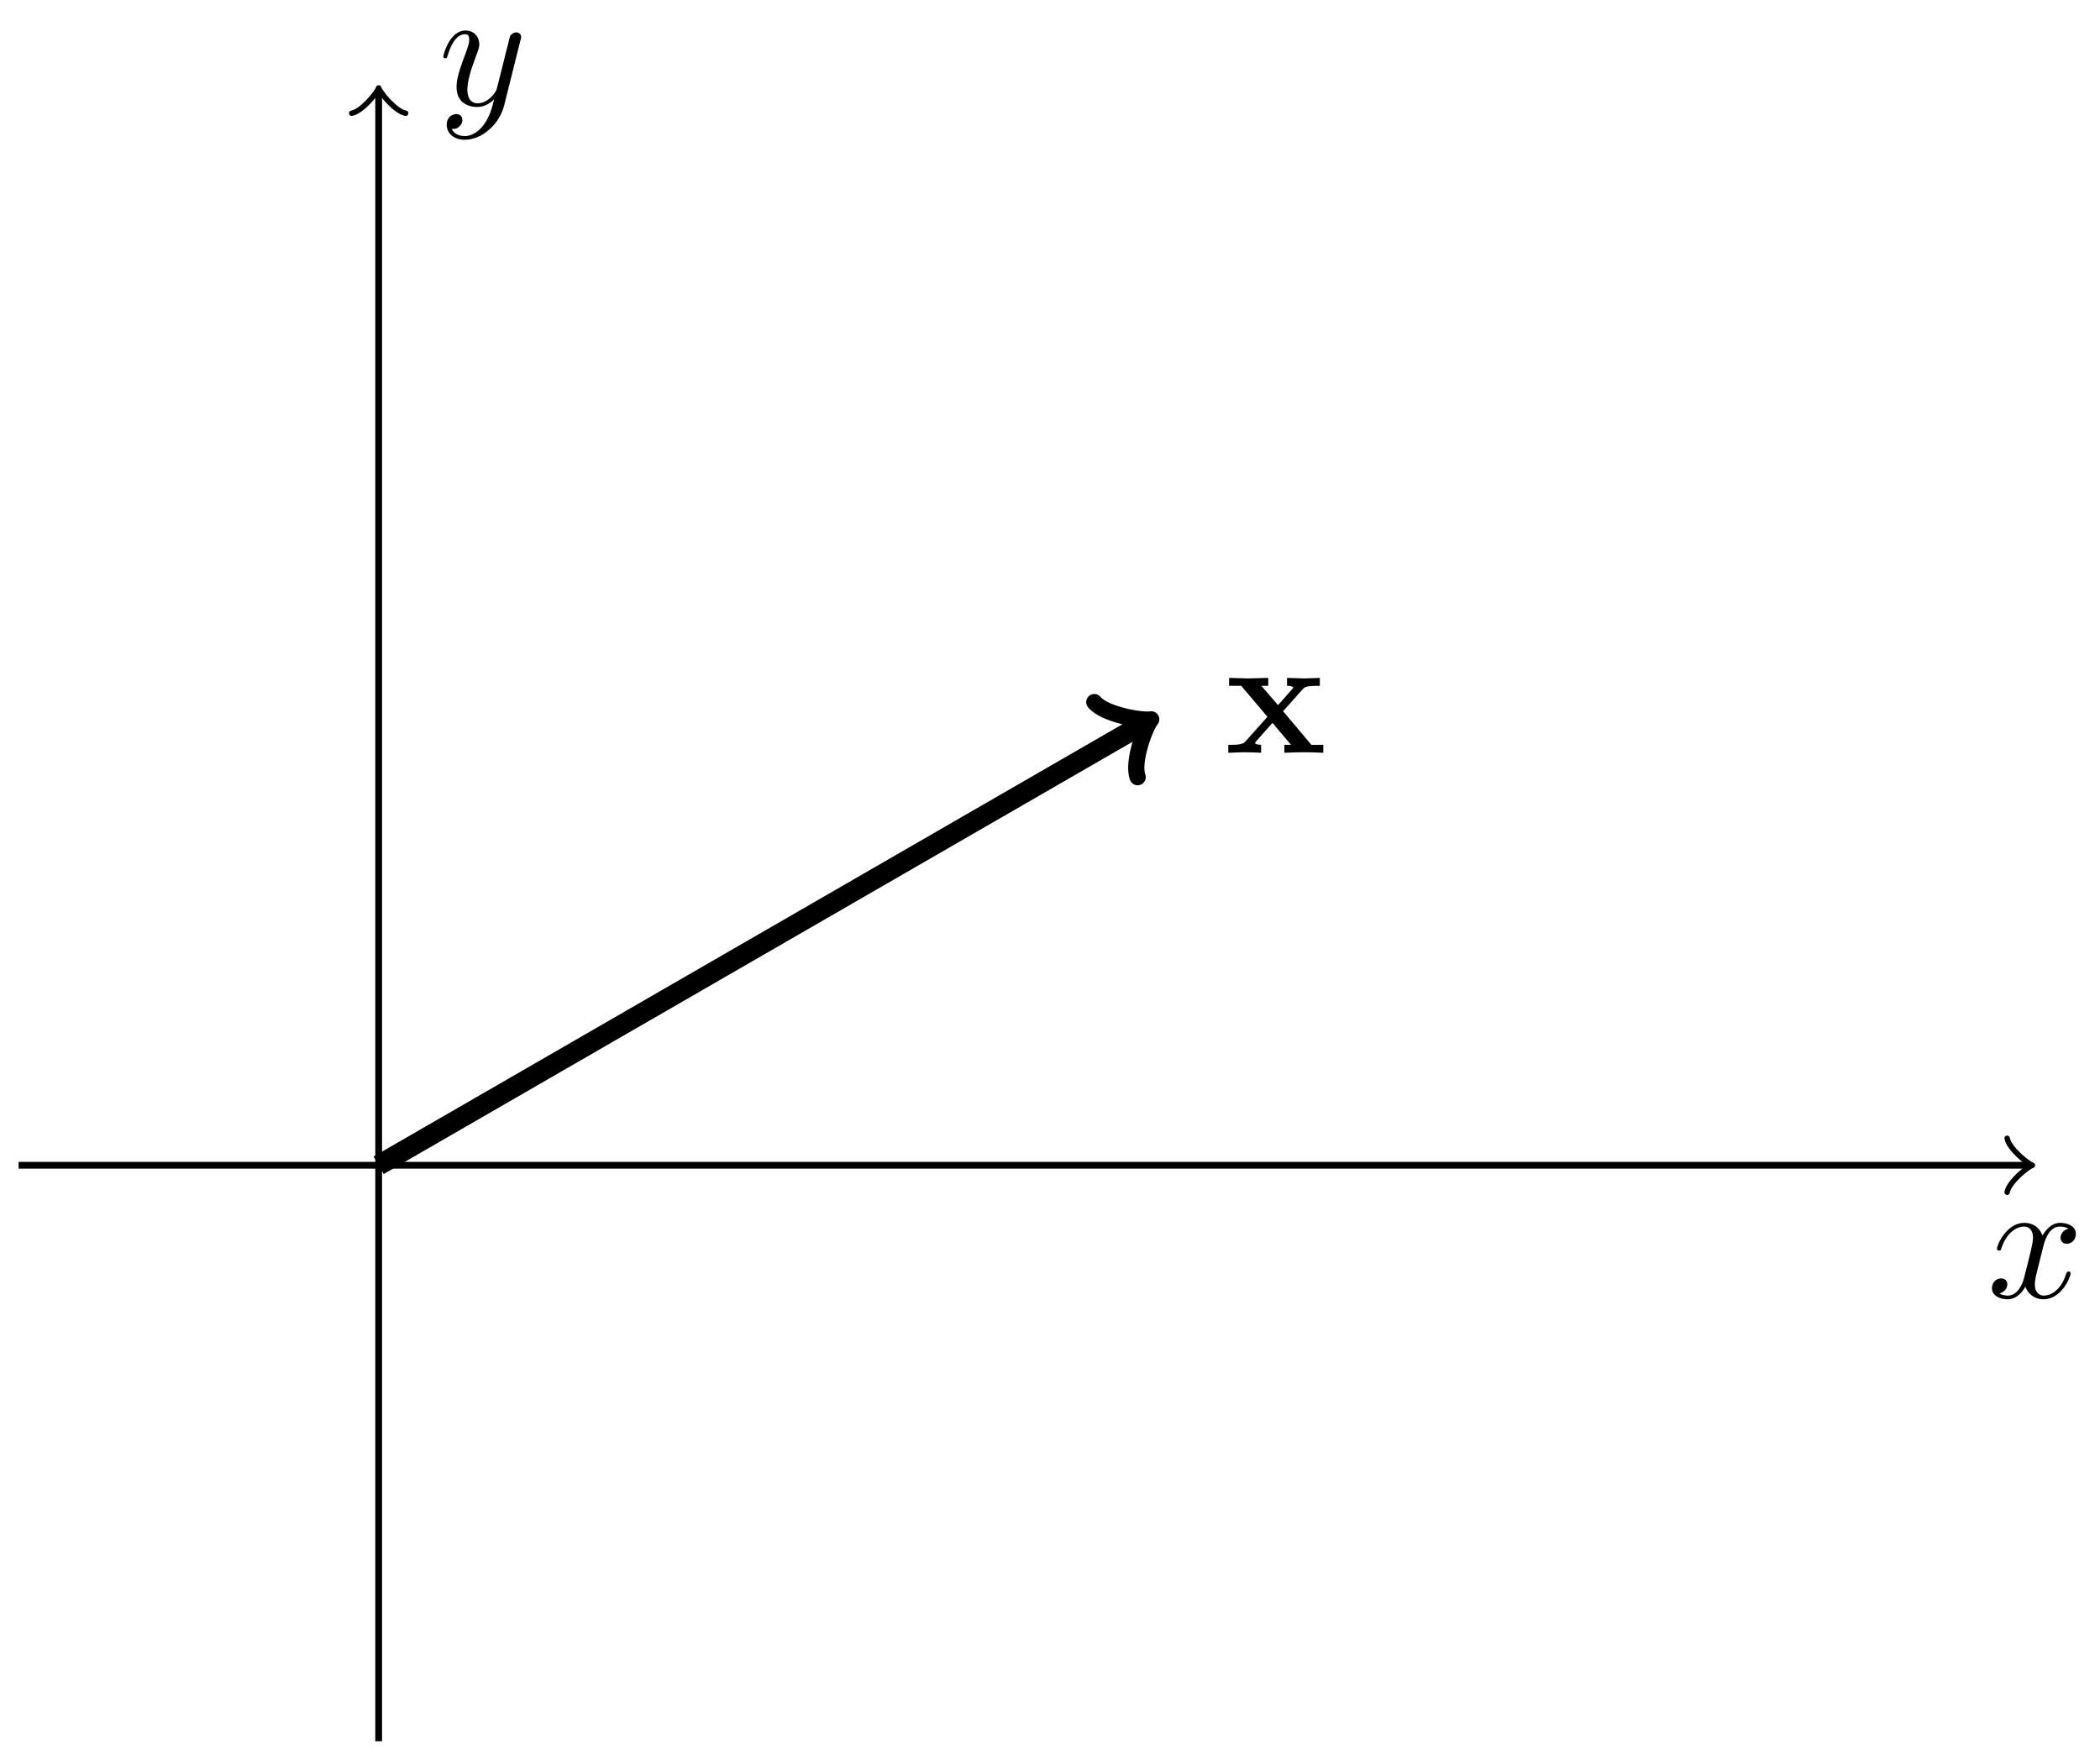
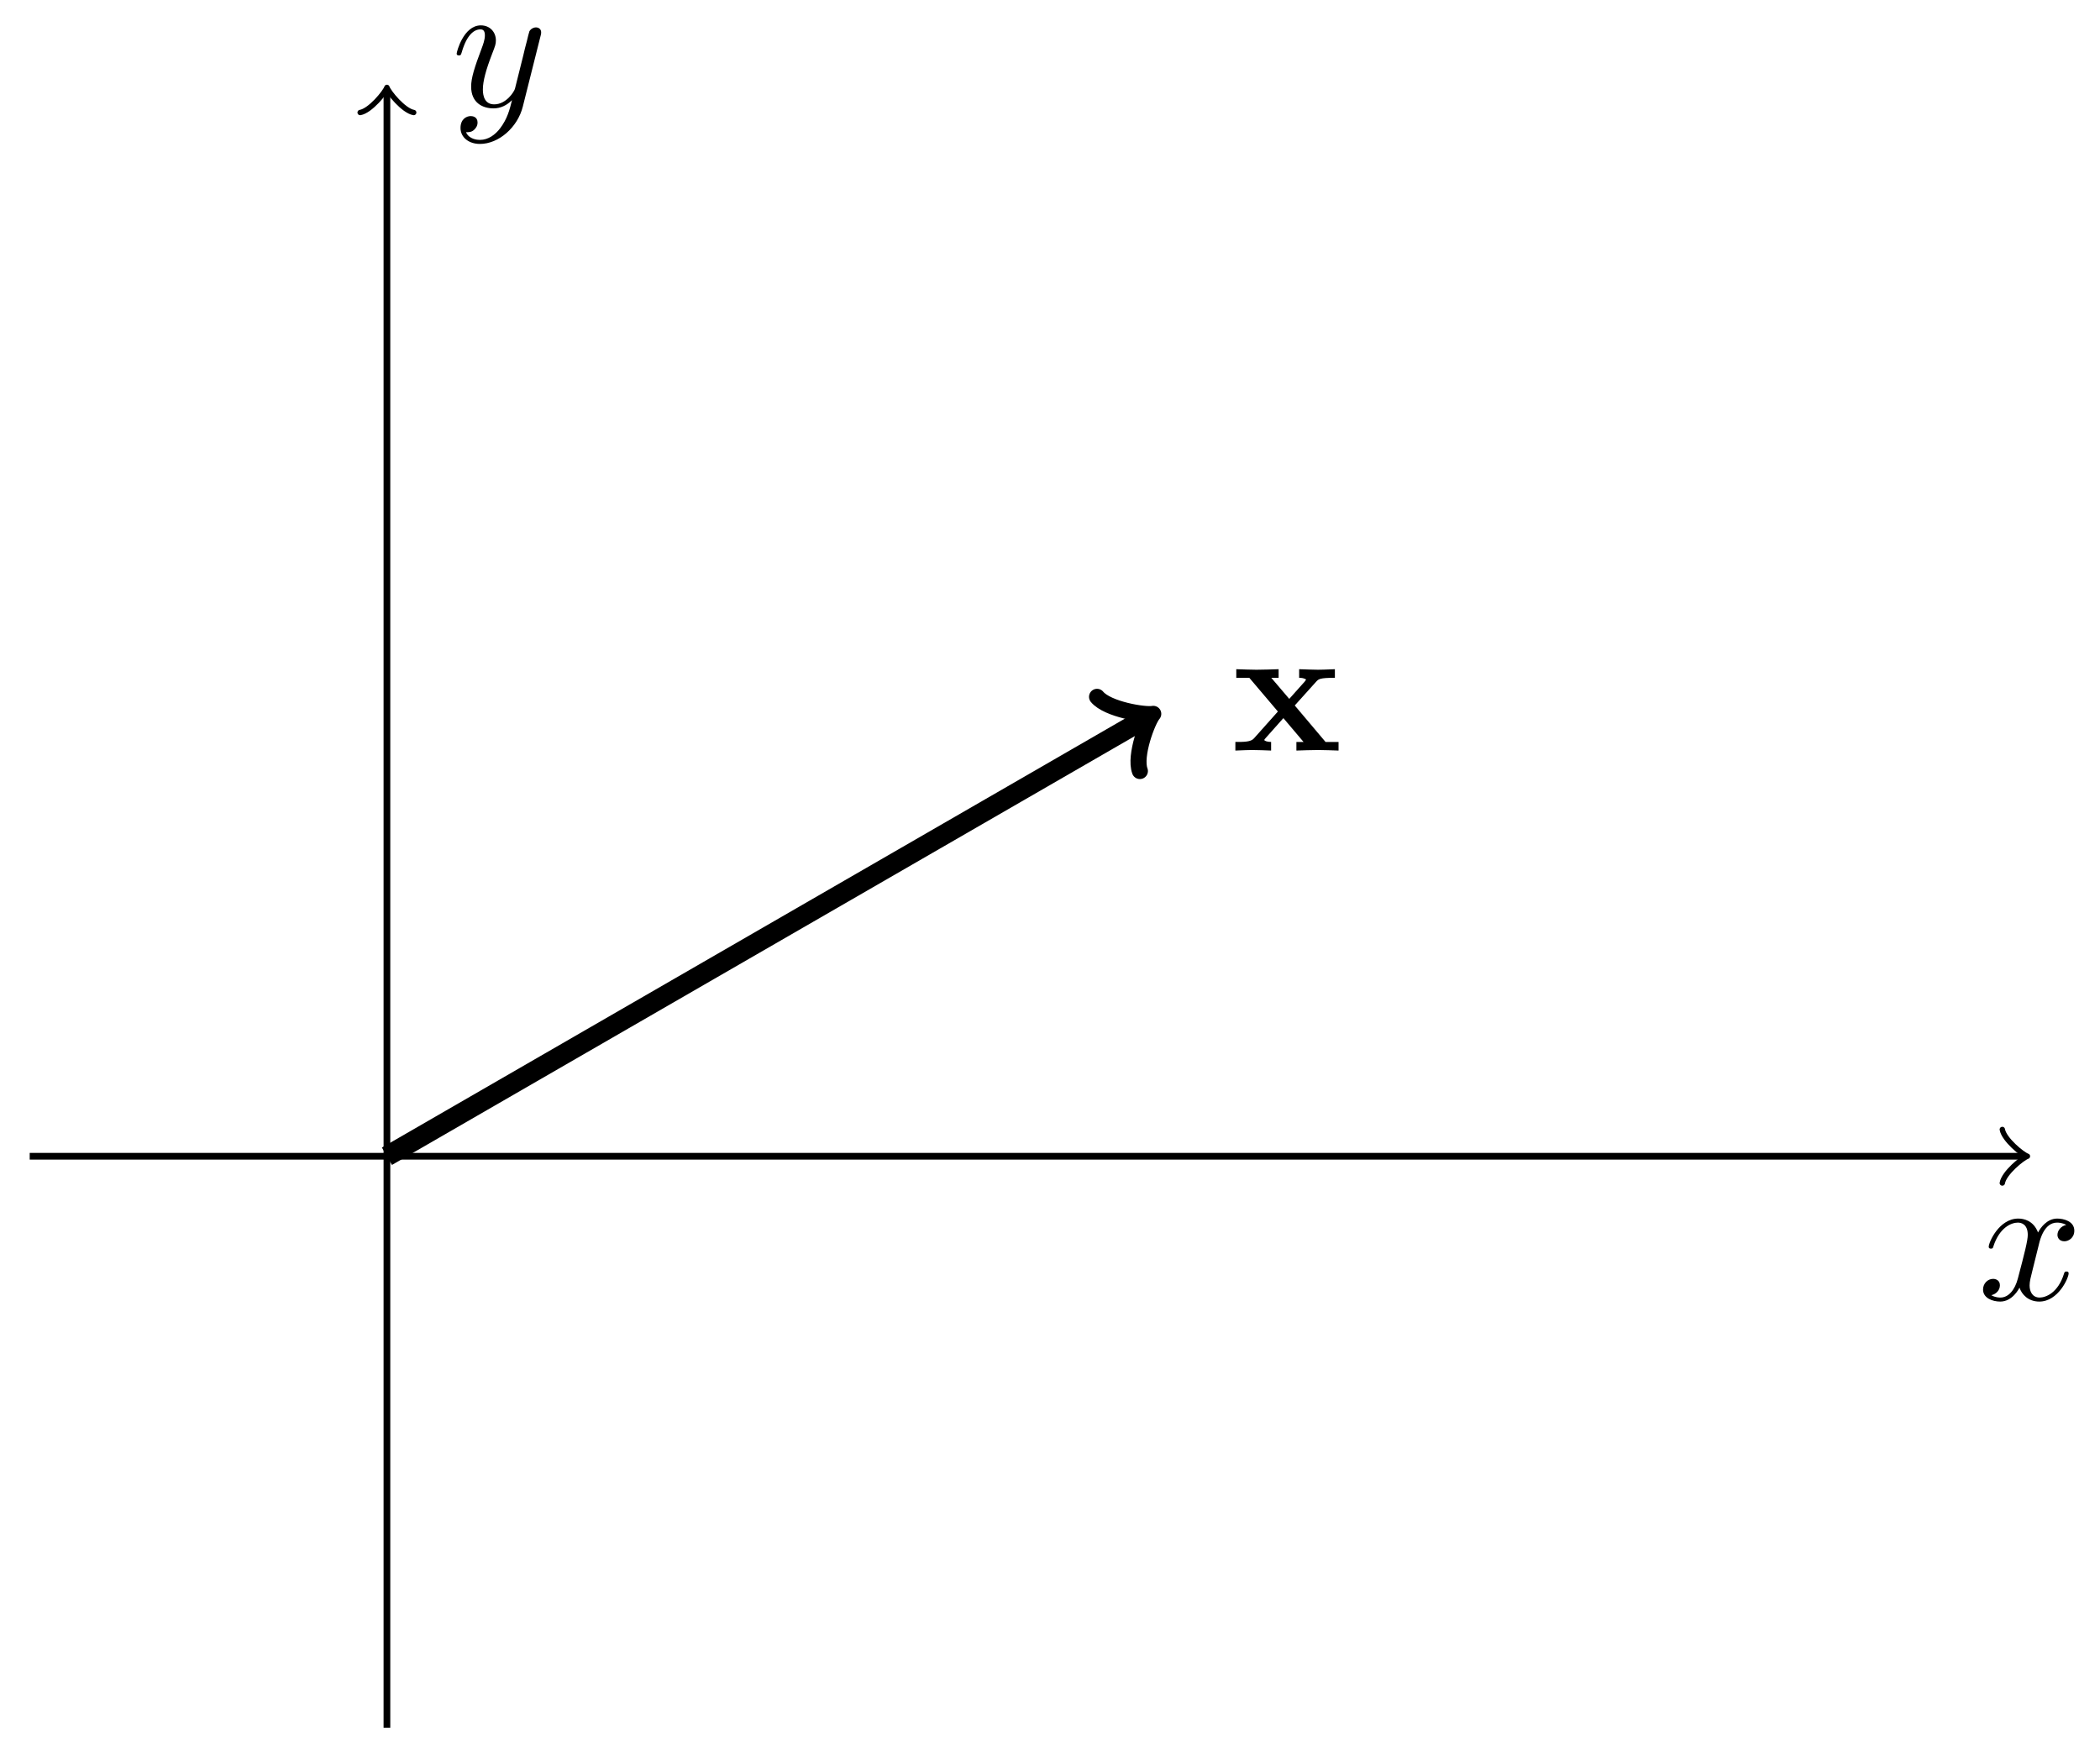
- <svg xmlns="http://www.w3.org/2000/svg" xmlns:xlink="http://www.w3.org/1999/xlink" width="124pt" height="104pt" viewBox="0 0 124 104" version="1.1">
+ <svg xmlns="http://www.w3.org/2000/svg" xmlns:xlink="http://www.w3.org/1999/xlink" version="1.1" width="125" height="104" viewBox="0 0 125 104">
  <defs>
-     <g>
-       <symbol overflow="visible" id="glyph0-0">
-         <path style="stroke:none;" d="" />
-       </symbol>
-       <symbol overflow="visible" id="glyph0-1">
-         <path style="stroke:none;" d="M 3.328 -3.016 C 3.391 -3.266 3.625 -4.188 4.312 -4.188 C 4.359 -4.188 4.609 -4.188 4.812 -4.062 C 4.531 -4 4.344 -3.766 4.344 -3.516 C 4.344 -3.359 4.453 -3.172 4.719 -3.172 C 4.938 -3.172 5.25 -3.344 5.25 -3.75 C 5.25 -4.266 4.672 -4.406 4.328 -4.406 C 3.75 -4.406 3.406 -3.875 3.281 -3.656 C 3.031 -4.312 2.5 -4.406 2.203 -4.406 C 1.172 -4.406 0.594 -3.125 0.594 -2.875 C 0.594 -2.766 0.703 -2.766 0.719 -2.766 C 0.797 -2.766 0.828 -2.797 0.844 -2.875 C 1.188 -3.938 1.844 -4.188 2.188 -4.188 C 2.375 -4.188 2.719 -4.094 2.719 -3.516 C 2.719 -3.203 2.547 -2.547 2.188 -1.141 C 2.031 -0.531 1.672 -0.109 1.234 -0.109 C 1.172 -0.109 0.953 -0.109 0.734 -0.234 C 0.984 -0.297 1.203 -0.5 1.203 -0.781 C 1.203 -1.047 0.984 -1.125 0.844 -1.125 C 0.531 -1.125 0.297 -0.875 0.297 -0.547 C 0.297 -0.094 0.781 0.109 1.219 0.109 C 1.891 0.109 2.25 -0.594 2.266 -0.641 C 2.391 -0.281 2.75 0.109 3.344 0.109 C 4.375 0.109 4.938 -1.172 4.938 -1.422 C 4.938 -1.531 4.859 -1.531 4.828 -1.531 C 4.734 -1.531 4.719 -1.484 4.688 -1.422 C 4.359 -0.344 3.688 -0.109 3.375 -0.109 C 2.984 -0.109 2.828 -0.422 2.828 -0.766 C 2.828 -0.984 2.875 -1.203 2.984 -1.641 Z M 3.328 -3.016 " />
-       </symbol>
-       <symbol overflow="visible" id="glyph0-2">
-         <path style="stroke:none;" d="M 4.844 -3.797 C 4.891 -3.938 4.891 -3.953 4.891 -4.031 C 4.891 -4.203 4.75 -4.297 4.594 -4.297 C 4.5 -4.297 4.344 -4.234 4.25 -4.094 C 4.234 -4.031 4.141 -3.734 4.109 -3.547 C 4.031 -3.297 3.969 -3.016 3.906 -2.75 L 3.453 -0.953 C 3.422 -0.812 2.984 -0.109 2.328 -0.109 C 1.828 -0.109 1.719 -0.547 1.719 -0.922 C 1.719 -1.375 1.891 -2 2.219 -2.875 C 2.375 -3.281 2.422 -3.391 2.422 -3.594 C 2.422 -4.031 2.109 -4.406 1.609 -4.406 C 0.656 -4.406 0.297 -2.953 0.297 -2.875 C 0.297 -2.766 0.391 -2.766 0.406 -2.766 C 0.516 -2.766 0.516 -2.797 0.562 -2.953 C 0.844 -3.891 1.234 -4.188 1.578 -4.188 C 1.656 -4.188 1.828 -4.188 1.828 -3.875 C 1.828 -3.625 1.719 -3.359 1.656 -3.172 C 1.25 -2.109 1.078 -1.547 1.078 -1.078 C 1.078 -0.188 1.703 0.109 2.297 0.109 C 2.688 0.109 3.016 -0.062 3.297 -0.344 C 3.172 0.172 3.047 0.672 2.656 1.203 C 2.391 1.531 2.016 1.828 1.562 1.828 C 1.422 1.828 0.969 1.797 0.797 1.406 C 0.953 1.406 1.094 1.406 1.219 1.281 C 1.328 1.203 1.422 1.062 1.422 0.875 C 1.422 0.562 1.156 0.531 1.062 0.531 C 0.828 0.531 0.5 0.688 0.5 1.172 C 0.5 1.672 0.938 2.047 1.562 2.047 C 2.578 2.047 3.609 1.141 3.891 0.016 Z M 4.844 -3.797 " />
-       </symbol>
-       <symbol overflow="visible" id="glyph1-0">
-         <path style="stroke:none;" d="" />
-       </symbol>
-       <symbol overflow="visible" id="glyph1-1">
-         <path style="stroke:none;" d="M 3.453 -2.453 L 4.609 -3.75 C 4.75 -3.891 4.812 -3.953 5.625 -3.953 L 5.625 -4.422 C 5.281 -4.406 4.766 -4.391 4.719 -4.391 C 4.469 -4.391 3.969 -4.422 3.688 -4.422 L 3.688 -3.953 C 3.828 -3.953 3.953 -3.938 4.062 -3.875 C 4.031 -3.812 4.031 -3.781 3.984 -3.75 L 3.156 -2.812 L 2.172 -3.953 L 2.578 -3.953 L 2.578 -4.422 C 2.312 -4.422 1.688 -4.391 1.359 -4.391 C 1.047 -4.391 0.594 -4.422 0.266 -4.422 L 0.266 -3.953 L 0.984 -3.953 L 2.531 -2.125 L 1.219 -0.656 C 1.062 -0.469 0.703 -0.469 0.219 -0.469 L 0.219 0 C 0.562 -0.016 1.094 -0.031 1.141 -0.031 C 1.391 -0.031 1.969 -0.016 2.156 0 L 2.156 -0.469 C 1.984 -0.469 1.797 -0.516 1.797 -0.578 C 1.797 -0.594 1.797 -0.594 1.859 -0.672 L 2.828 -1.766 L 3.922 -0.469 L 3.531 -0.469 L 3.531 0 C 3.797 -0.016 4.406 -0.031 4.734 -0.031 C 5.047 -0.031 5.5 -0.016 5.828 0 L 5.828 -0.469 L 5.125 -0.469 Z M 3.453 -2.453 " />
-       </symbol>
-     </g>
+     <path id="font_1_1" d="M.334 .302C.34 .328 .363 .42 .433 .42 .438 .42 .462 .42 .483 .407 .455 .402 .435 .377 .435 .353 .435 .337 .446 .318 .473 .318 .495 .318 .527 .336 .527 .376 .527 .428 .468 .442 .434 .442 .376 .442 .341 .389 .329 .366 .304 .432 .25 .442 .221 .442 .117 .442 .06 .313 .06 .288 .06 .278 .07 .278 .072 .278 .08 .278 .083 .28 .085 .289 .119 .395 .185 .42 .219 .42 .238 .42 .273 .411 .273 .353 .273 .322 .256 .255 .219 .115 .203 .053 .168 .011 .124 .011 .118 .011 .095 .011 .074 .024 .099 .029 .121 .05 .121 .078 .121 .105 .099 .113 .084 .113 .054 .113 .029 .087 .029 .055 .029 .009 .079-.011 .123-.011 .189-.011 .225 .059 .228 .065 .24 .028 .276-.011 .336-.011 .439-.011 .496 .118 .496 .143 .496 .153 .487 .153 .484 .153 .475 .153 .473 .149 .471 .142 .438 .035 .37 .011 .338 .011 .299 .011 .283 .043 .283 .077 .283 .099 .289 .121 .3 .165L.334 .302Z" />
+     <path id="font_1_2" d="M.486 .381C.49 .395 .49 .397 .49 .404 .49 .422 .476 .431 .461 .431 .451 .431 .435 .425 .426 .41 .424 .405 .416 .374 .412 .356 .405 .33 .398 .303 .392 .276L.347 .096C.343 .081 .3 .011 .234 .011 .183 .011 .172 .055 .172 .092 .172 .138 .189 .2 .223 .288 .239 .329 .243 .34 .243 .36 .243 .405 .211 .442 .161 .442 .066 .442 .029 .297 .029 .288 .029 .278 .039 .278 .041 .278 .051 .278 .052 .28 .057 .296 .084 .39 .124 .42 .158 .42 .166 .42 .183 .42 .183 .388 .183 .363 .173 .337 .166 .318 .126 .212 .108 .155 .108 .108 .108 .019 .171-.011 .23-.011 .269-.011 .303 .006 .331 .034 .318-.018 .306-.067 .266-.12 .24-.154 .202-.183 .156-.183 .142-.183 .097-.18 .08-.141 .096-.141 .109-.141 .123-.129 .133-.12 .143-.107 .143-.088 .143-.057 .116-.053 .106-.053 .083-.053 .05-.069 .05-.118 .05-.168 .094-.205 .156-.205 .259-.205 .362-.114 .39-.001L.486 .381Z" />
+     <path id="font_2_1" d="M.346 .246 .463 .376C.476 .39 .482 .397 .565 .397V.444C.53 .442 .478 .441 .473 .441 .448 .441 .398 .443 .37 .444V.397C.384 .397 .396 .395 .408 .388 .404 .382 .404 .38 .4 .376L.316 .282 .218 .397H.258V.444C.232 .443 .169 .441 .137 .441 .105 .441 .06 .443 .027 .444V.397H.098L.254 .213 .123 .066C.106 .047 .07 .047 .022 .047V0C.057 .002 .109 .003 .114 .003 .139 .003 .197 .001 .217 0V.047C.199 .047 .18 .052 .18 .058 .18 .059 .18 .06 .187 .068L.284 .177 .394 .047H.355V0C.381 .001 .442 .003 .475 .003 .507 .003 .552 .001 .585 0V.047H.514L.346 .246Z" />
  </defs>
-   <g id="surface1">
-     <path style="fill:none;stroke-width:0.399;stroke-linecap:butt;stroke-linejoin:miter;stroke:rgb(0%,0%,0%);stroke-opacity:1;stroke-miterlimit:10;" d="M -21.261 -0.002 L 97.349 -0.002 " transform="matrix(1.00003,0,0,-1.00003,22.35913,68.82268)" />
-     <path style="fill:none;stroke-width:0.319;stroke-linecap:round;stroke-linejoin:round;stroke:rgb(0%,0%,0%);stroke-opacity:1;stroke-miterlimit:10;" d="M -1.197 1.592 C -1.095 0.995 -0.001 0.1 0.299 -0.002 C -0.001 -0.099 -1.095 -0.998 -1.197 -1.595 " transform="matrix(1.00003,0,0,-1.00003,119.7123,68.82268)" />
-     <path style="fill:none;stroke-width:0.399;stroke-linecap:butt;stroke-linejoin:miter;stroke:rgb(0%,0%,0%);stroke-opacity:1;stroke-miterlimit:10;" d="M 0 -34.02 L 0 63.329 " transform="matrix(1.00003,0,0,-1.00003,22.35913,68.82268)" />
-     <path style="fill:none;stroke-width:0.319;stroke-linecap:round;stroke-linejoin:round;stroke:rgb(0%,0%,0%);stroke-opacity:1;stroke-miterlimit:10;" d="M -1.196 1.593 C -1.095 0.996 -0.001 0.101 0.3 -0 C -0.001 -0.098 -1.095 -0.996 -1.196 -1.594 " transform="matrix(0,-1.00003,-1.00003,0,22.35913,5.490985)" />
-     <g style="fill:rgb(0%,0%,0%);fill-opacity:1;">
-       <use xlink:href="#glyph0-1" x="117.324" y="76.632" />
-     </g>
-     <g style="fill:rgb(0%,0%,0%);fill-opacity:1;">
-       <use xlink:href="#glyph0-2" x="25.879" y="6.209" />
-     </g>
-     <path style="fill:none;stroke-width:1.196;stroke-linecap:butt;stroke-linejoin:miter;stroke:rgb(0%,0%,0%);stroke-opacity:1;stroke-miterlimit:10;" d="M 0 -0.002 L 45.198 26.095 " transform="matrix(1.00003,0,0,-1.00003,22.35913,68.82268)" />
-     <path style="fill:none;stroke-width:0.956;stroke-linecap:round;stroke-linejoin:round;stroke:rgb(0%,0%,0%);stroke-opacity:1;stroke-miterlimit:10;" d="M -1.913 2.552 C -1.756 1.594 0 0.157 0.479 -0.002 C 0.002 -0.159 -1.754 -1.595 -1.914 -2.55 " transform="matrix(0.868796,-0.501635,-0.501635,-0.868796,67.55916,42.72654)" />
-     <g style="fill:rgb(0%,0%,0%);fill-opacity:1;">
-       <use xlink:href="#glyph1-1" x="72.309" y="44.461" />
-     </g>
-   </g>
+   <path transform="matrix(1,0,0,-1,23.031,68.832)" stroke-width=".399" stroke-linecap="butt" stroke-miterlimit="10" stroke-linejoin="miter" fill="none" stroke="#000000" d="M-21.263 0H97.35" />
+   <path transform="matrix(1,0,0,-1,120.3812,68.832)" stroke-width=".319" stroke-linecap="round" stroke-linejoin="round" fill="none" stroke="#000000" d="M-1.196 1.594C-1.096 .996 0 .1 .299 0 0-.1-1.096-.996-1.196-1.594" />
+   <path transform="matrix(1,0,0,-1,23.031,68.832)" stroke-width=".399" stroke-linecap="butt" stroke-miterlimit="10" stroke-linejoin="miter" fill="none" stroke="#000000" d="M0-34.02V63.33" />
+   <path transform="matrix(0,-1,-1,-0,23.031,5.502213)" stroke-width=".319" stroke-linecap="round" stroke-linejoin="round" fill="none" stroke="#000000" d="M-1.196 1.594C-1.096 .996 0 .1 .299 0 0-.1-1.096-.996-1.196-1.594" />
+   <use data-text="x" xlink:href="#font_1_1" transform="matrix(10.9091,0,0,-10.9091,117.722,77.364)" />
+   <use data-text="y" xlink:href="#font_1_2" transform="matrix(10.9091,0,0,-10.9091,26.866,6.332001)" />
+   <path transform="matrix(1,0,0,-1,23.031,68.832)" stroke-width="1.196" stroke-linecap="butt" stroke-miterlimit="10" stroke-linejoin="miter" fill="none" stroke="#000000" d="M0 0 45.201 26.097" />
+   <path transform="matrix(.86601,-.49998,-.49998,-.86601,68.23231,42.73508)" stroke-width=".956" stroke-linecap="round" stroke-linejoin="round" fill="none" stroke="#000000" d="M-1.913 2.55C-1.753 1.594 0 .159 .478 0 0-.159-1.753-1.594-1.913-2.55" />
+   <use data-text="x" xlink:href="#font_2_1" transform="matrix(10.9091,0,0,-10.9091,73.294,44.681)" />
</svg>
